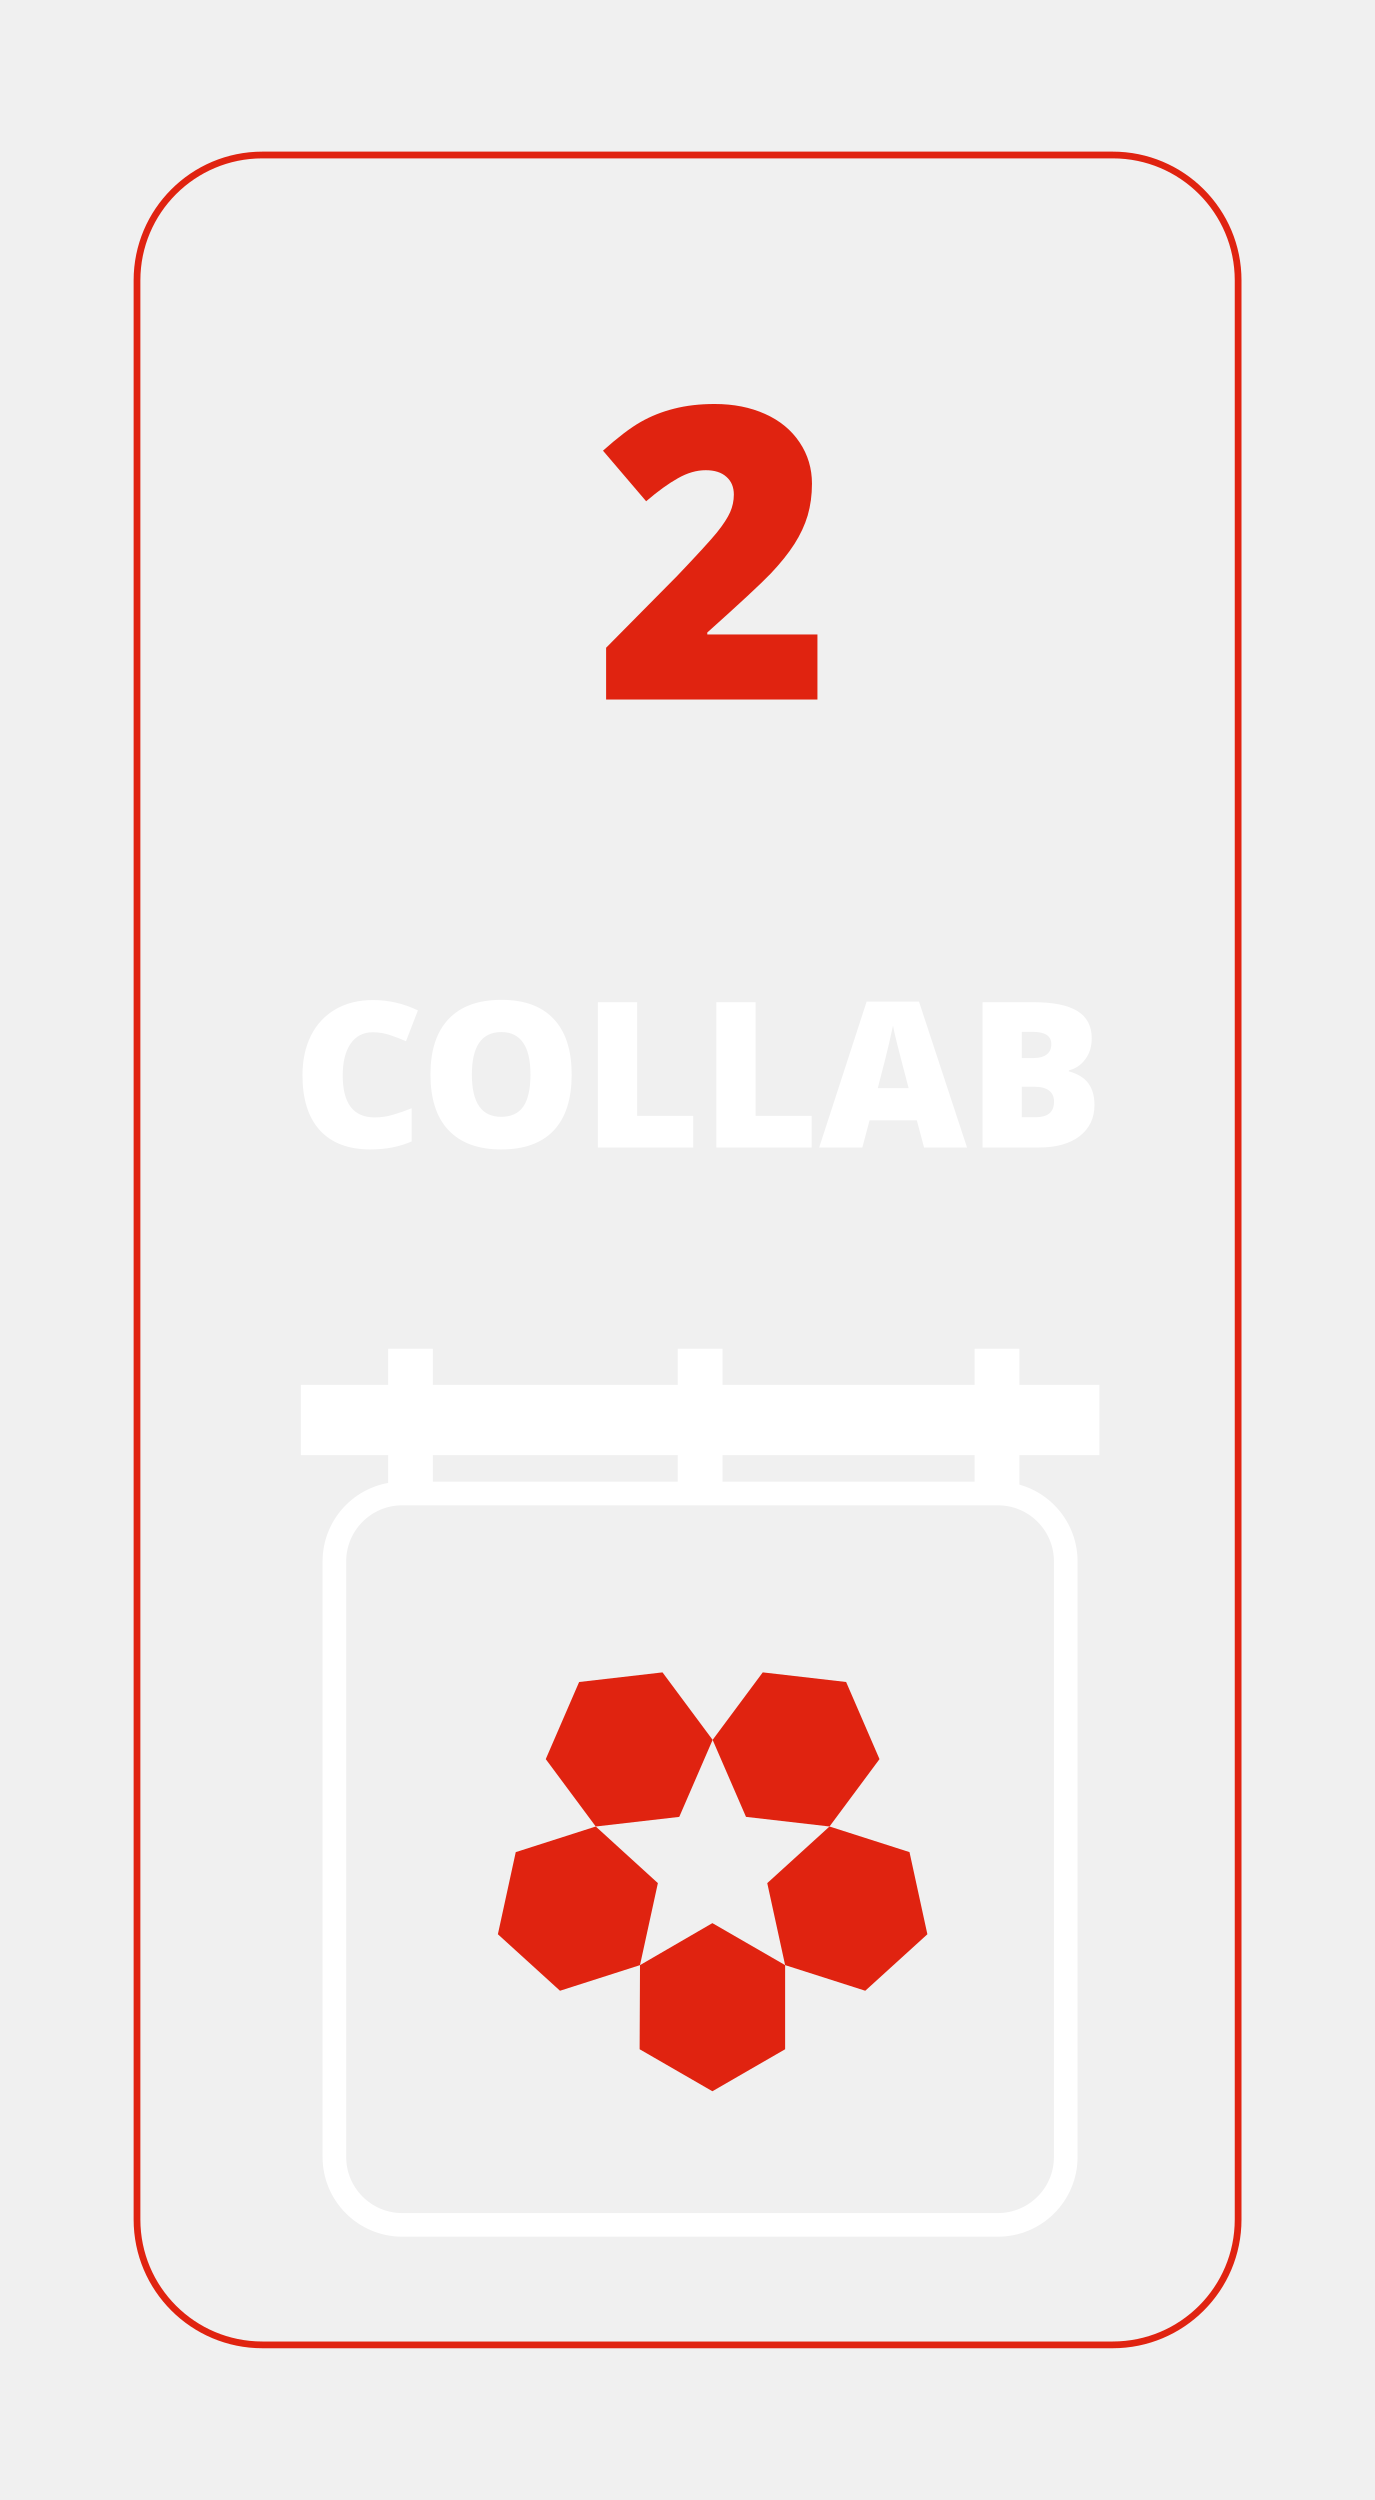
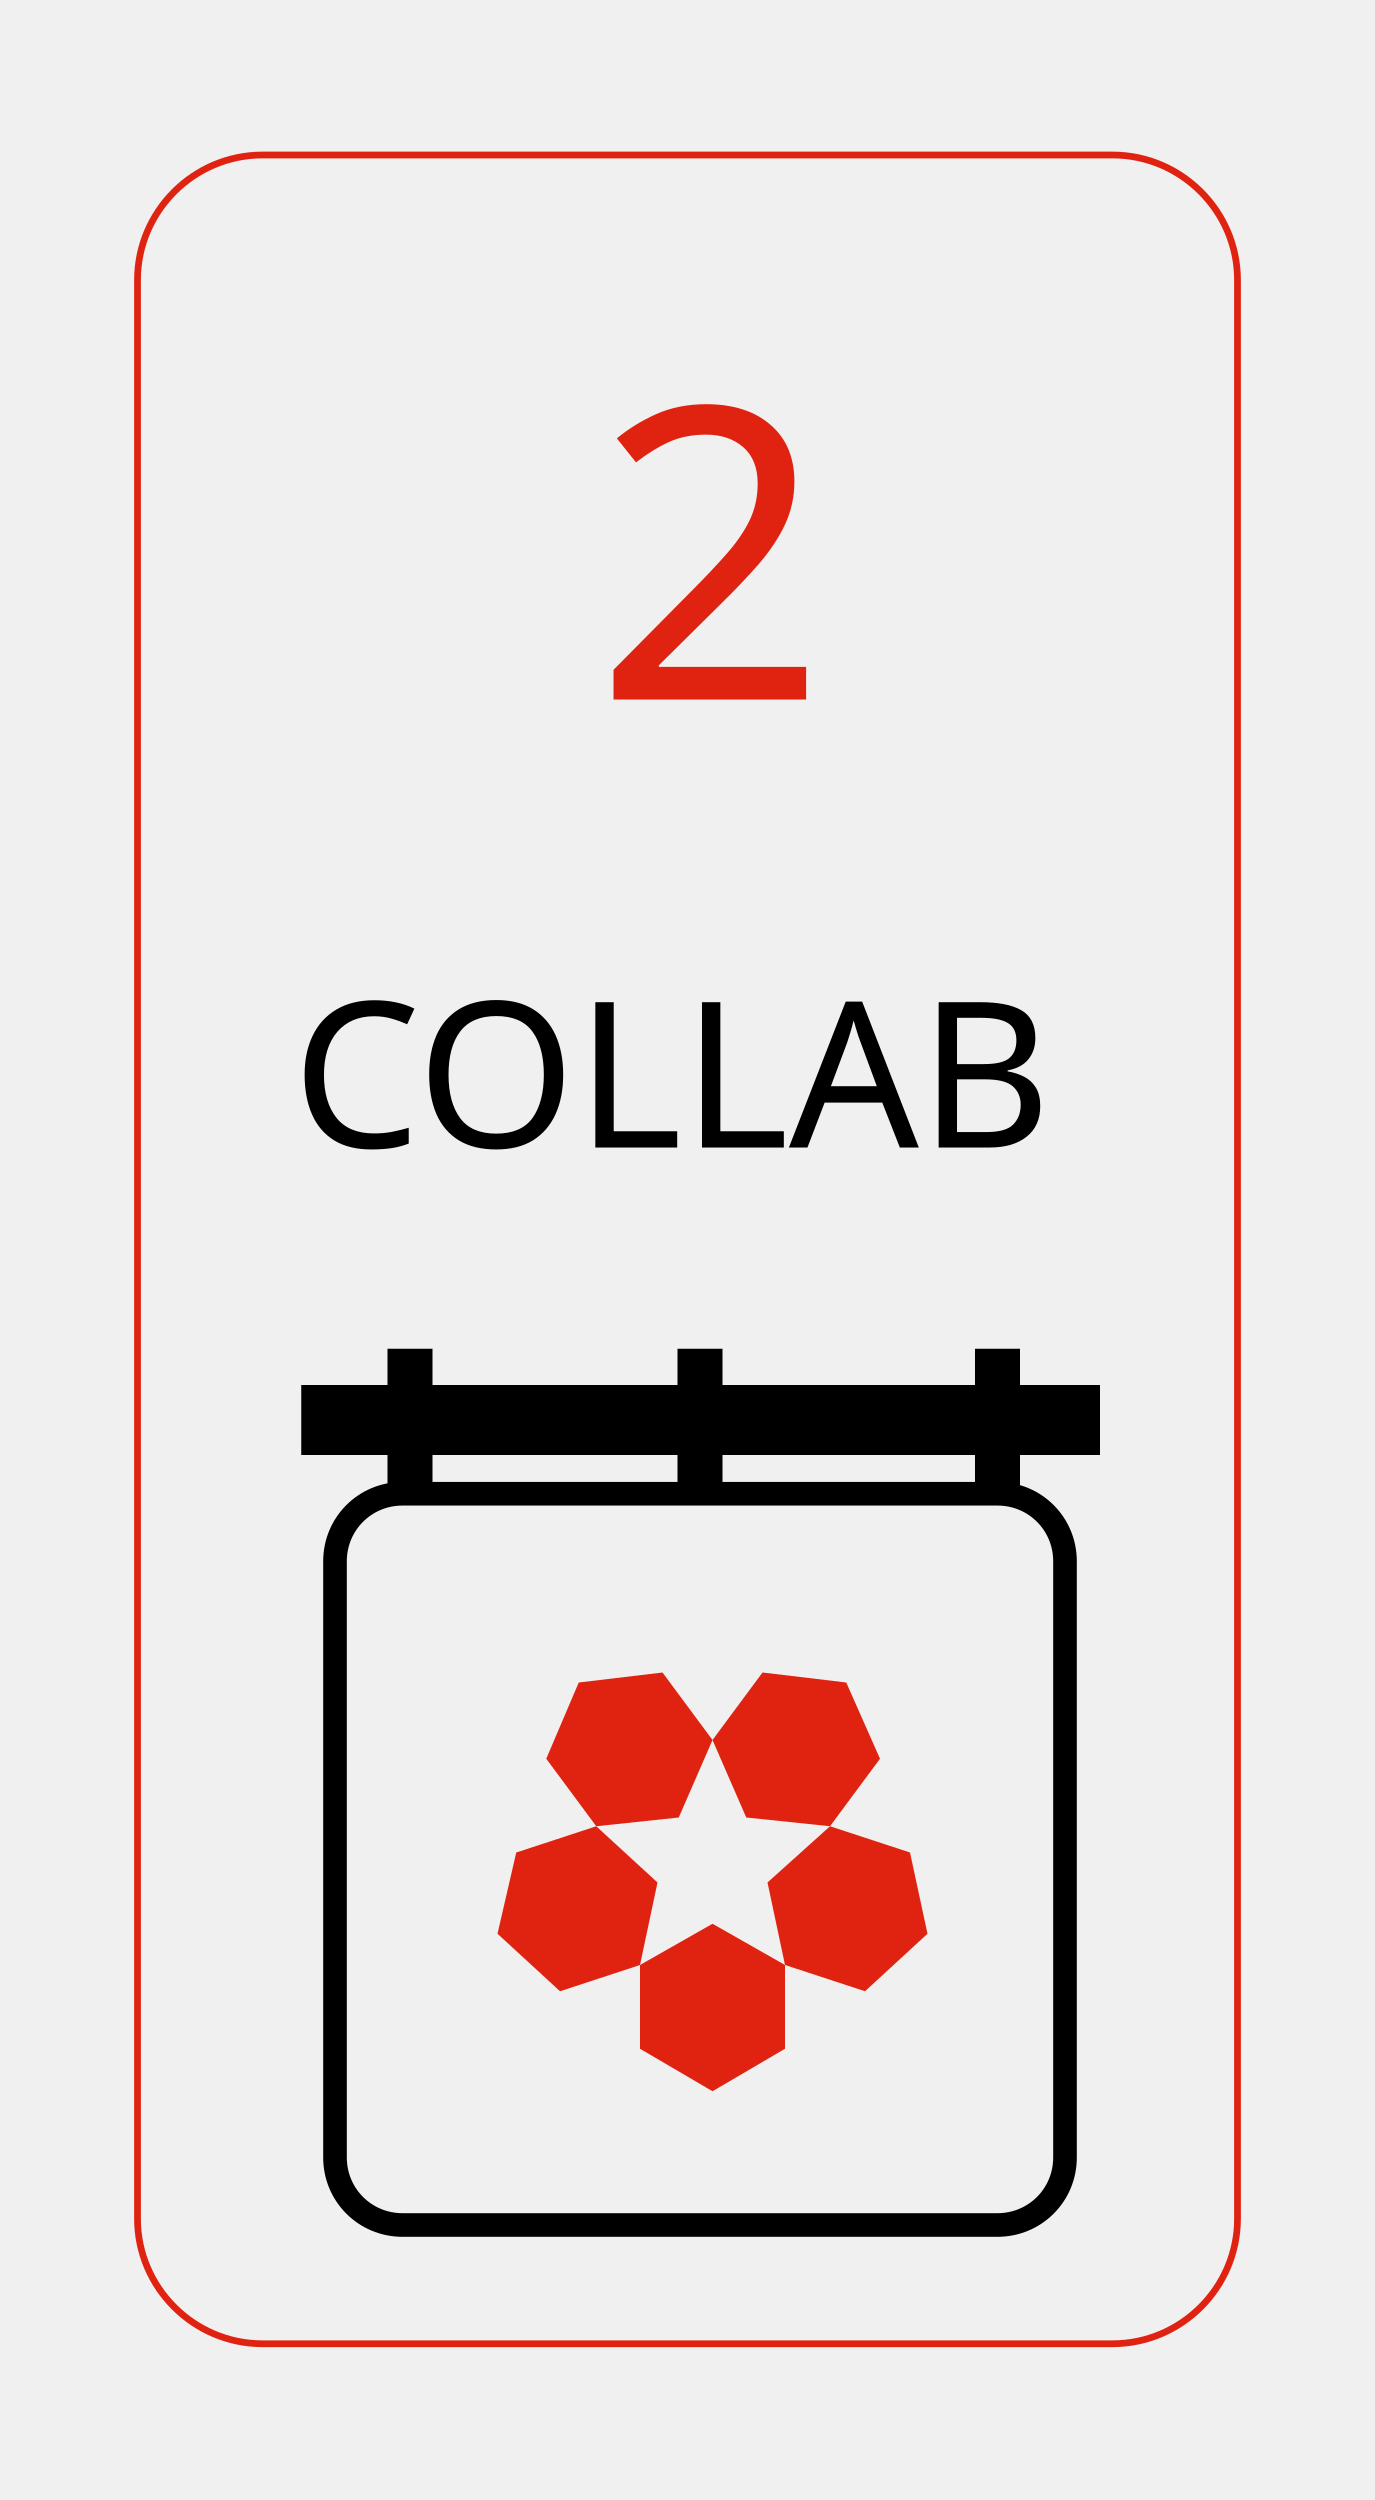
- <svg xmlns="http://www.w3.org/2000/svg" id="Capa_1" data-name="Capa 1" viewBox="0 0 110 200">
-   <defs>
-     <style>.cls-1,.cls-4{fill:#fff;}.cls-2,.cls-6{fill:none;stroke-miterlimit:10;}.cls-2{stroke:#fff;stroke-width:1.89px;}.cls-3,.cls-5{fill:#e02310;}.cls-4{font-size:16.28px;}.cls-4,.cls-5{font-family:OpenSans-ExtraBold, Open Sans;font-weight:800;}.cls-5{font-size:32.64px;}.cls-6{stroke:#e02310;stroke-width:0.54px;}</style>
-   </defs>
-   <rect class="cls-1" x="24.07" y="110.79" width="63.88" height="5.62" />
-   <rect class="cls-1" x="31.05" y="107.9" width="3.58" height="11.58" />
-   <rect class="cls-1" x="54.22" y="107.9" width="3.58" height="11.58" />
-   <rect class="cls-1" x="77.97" y="107.9" width="3.58" height="11.58" />
-   <rect class="cls-2" x="26.75" y="119.48" width="58.51" height="58.51" rx="5.43" />
-   <polygon class="cls-3" points="47.66 146.12 54.34 145.35 57.01 139.19 53 133.79 46.33 134.56 43.66 140.73 47.66 146.12" />
-   <polygon class="cls-3" points="66.36 146.12 59.68 145.35 57.01 139.19 61.02 133.79 67.69 134.56 70.36 140.73 66.36 146.12" />
-   <polygon class="cls-3" points="69.22 159.26 62.81 157.21 61.38 150.65 66.36 146.12 72.76 148.17 74.19 154.74 69.22 159.26" />
-   <polygon class="cls-3" points="44.8 159.26 51.2 157.21 52.63 150.65 47.66 146.12 41.26 148.17 39.83 154.74 44.8 159.26" />
-   <polygon class="cls-3" points="56.99 167.3 62.81 163.94 62.81 157.21 56.99 153.85 51.2 157.21 51.17 163.94 56.99 167.3" />
-   <text class="cls-4" transform="translate(23.37 91.8)">COLLAB</text>
-   <text class="cls-5" transform="translate(47.52 55.96)">2</text>
-   <rect class="cls-6" x="10.96" y="12.4" width="88.09" height="175.19" rx="10.03" />
+ <svg xmlns="http://www.w3.org/2000/svg" version="1.1" id="Capa_1" x="0px" y="0px" viewBox="0 0 110 200" style="enable-background:new 0 0 110 200;" xml:space="preserve">
+   <style type="text/css">
+ 	.st0{fill:none;stroke:#000000;stroke-width:1.89;stroke-miterlimit:10;}
+ 	.st1{fill:#E02310;}
+ 	.st2{font-family:'Arial-BoldMT';}
+ 	.st3{font-size:16.28px;}
+ 	.st4{font-size:32.64px;}
+ 	.st5{fill:none;stroke:#E02310;stroke-width:0.54;stroke-miterlimit:10;}
+ </style>
+   <rect x="24.1" y="110.8" width="63.9" height="5.6" />
+   <rect x="31" y="107.9" width="3.6" height="11.6" />
+   <rect x="54.2" y="107.9" width="3.6" height="11.6" />
+   <rect x="78" y="107.9" width="3.6" height="11.6" />
+   <path class="st0" d="M32.2,119.5h47.6c3,0,5.4,2.4,5.4,5.4v47.7c0,3-2.4,5.4-5.4,5.4H32.2c-3,0-5.4-2.4-5.4-5.4v-47.7  C26.8,121.9,29.2,119.5,32.2,119.5z" />
+   <polygon class="st1" points="47.7,146.1 54.3,145.4 57,139.2 53,133.8 46.3,134.6 43.7,140.7 " />
+   <polygon class="st1" points="66.4,146.1 59.7,145.4 57,139.2 61,133.8 67.7,134.6 70.4,140.7 " />
+   <polygon class="st1" points="69.2,159.3 62.8,157.2 61.4,150.6 66.4,146.1 72.8,148.2 74.2,154.7 " />
+   <polygon class="st1" points="44.8,159.3 51.2,157.2 52.6,150.6 47.7,146.1 41.3,148.2 39.8,154.7 " />
+   <polygon class="st1" points="57,167.3 62.8,163.9 62.8,157.2 57,153.9 51.2,157.2 51.2,163.9 " />
+   <text transform="matrix(1 0 0 1 23.37 91.8)" class="st2 st3">COLLAB</text>
+   <text transform="matrix(1 0 0 1 47.52 55.96)" class="st1 st2 st4">2</text>
+   <path class="st5" d="M21,12.4h68c5.5,0,10,4.5,10,10v155.1c0,5.5-4.5,10-10,10H21c-5.5,0-10-4.5-10-10V22.4  C11,16.9,15.5,12.4,21,12.4z" />
</svg>
